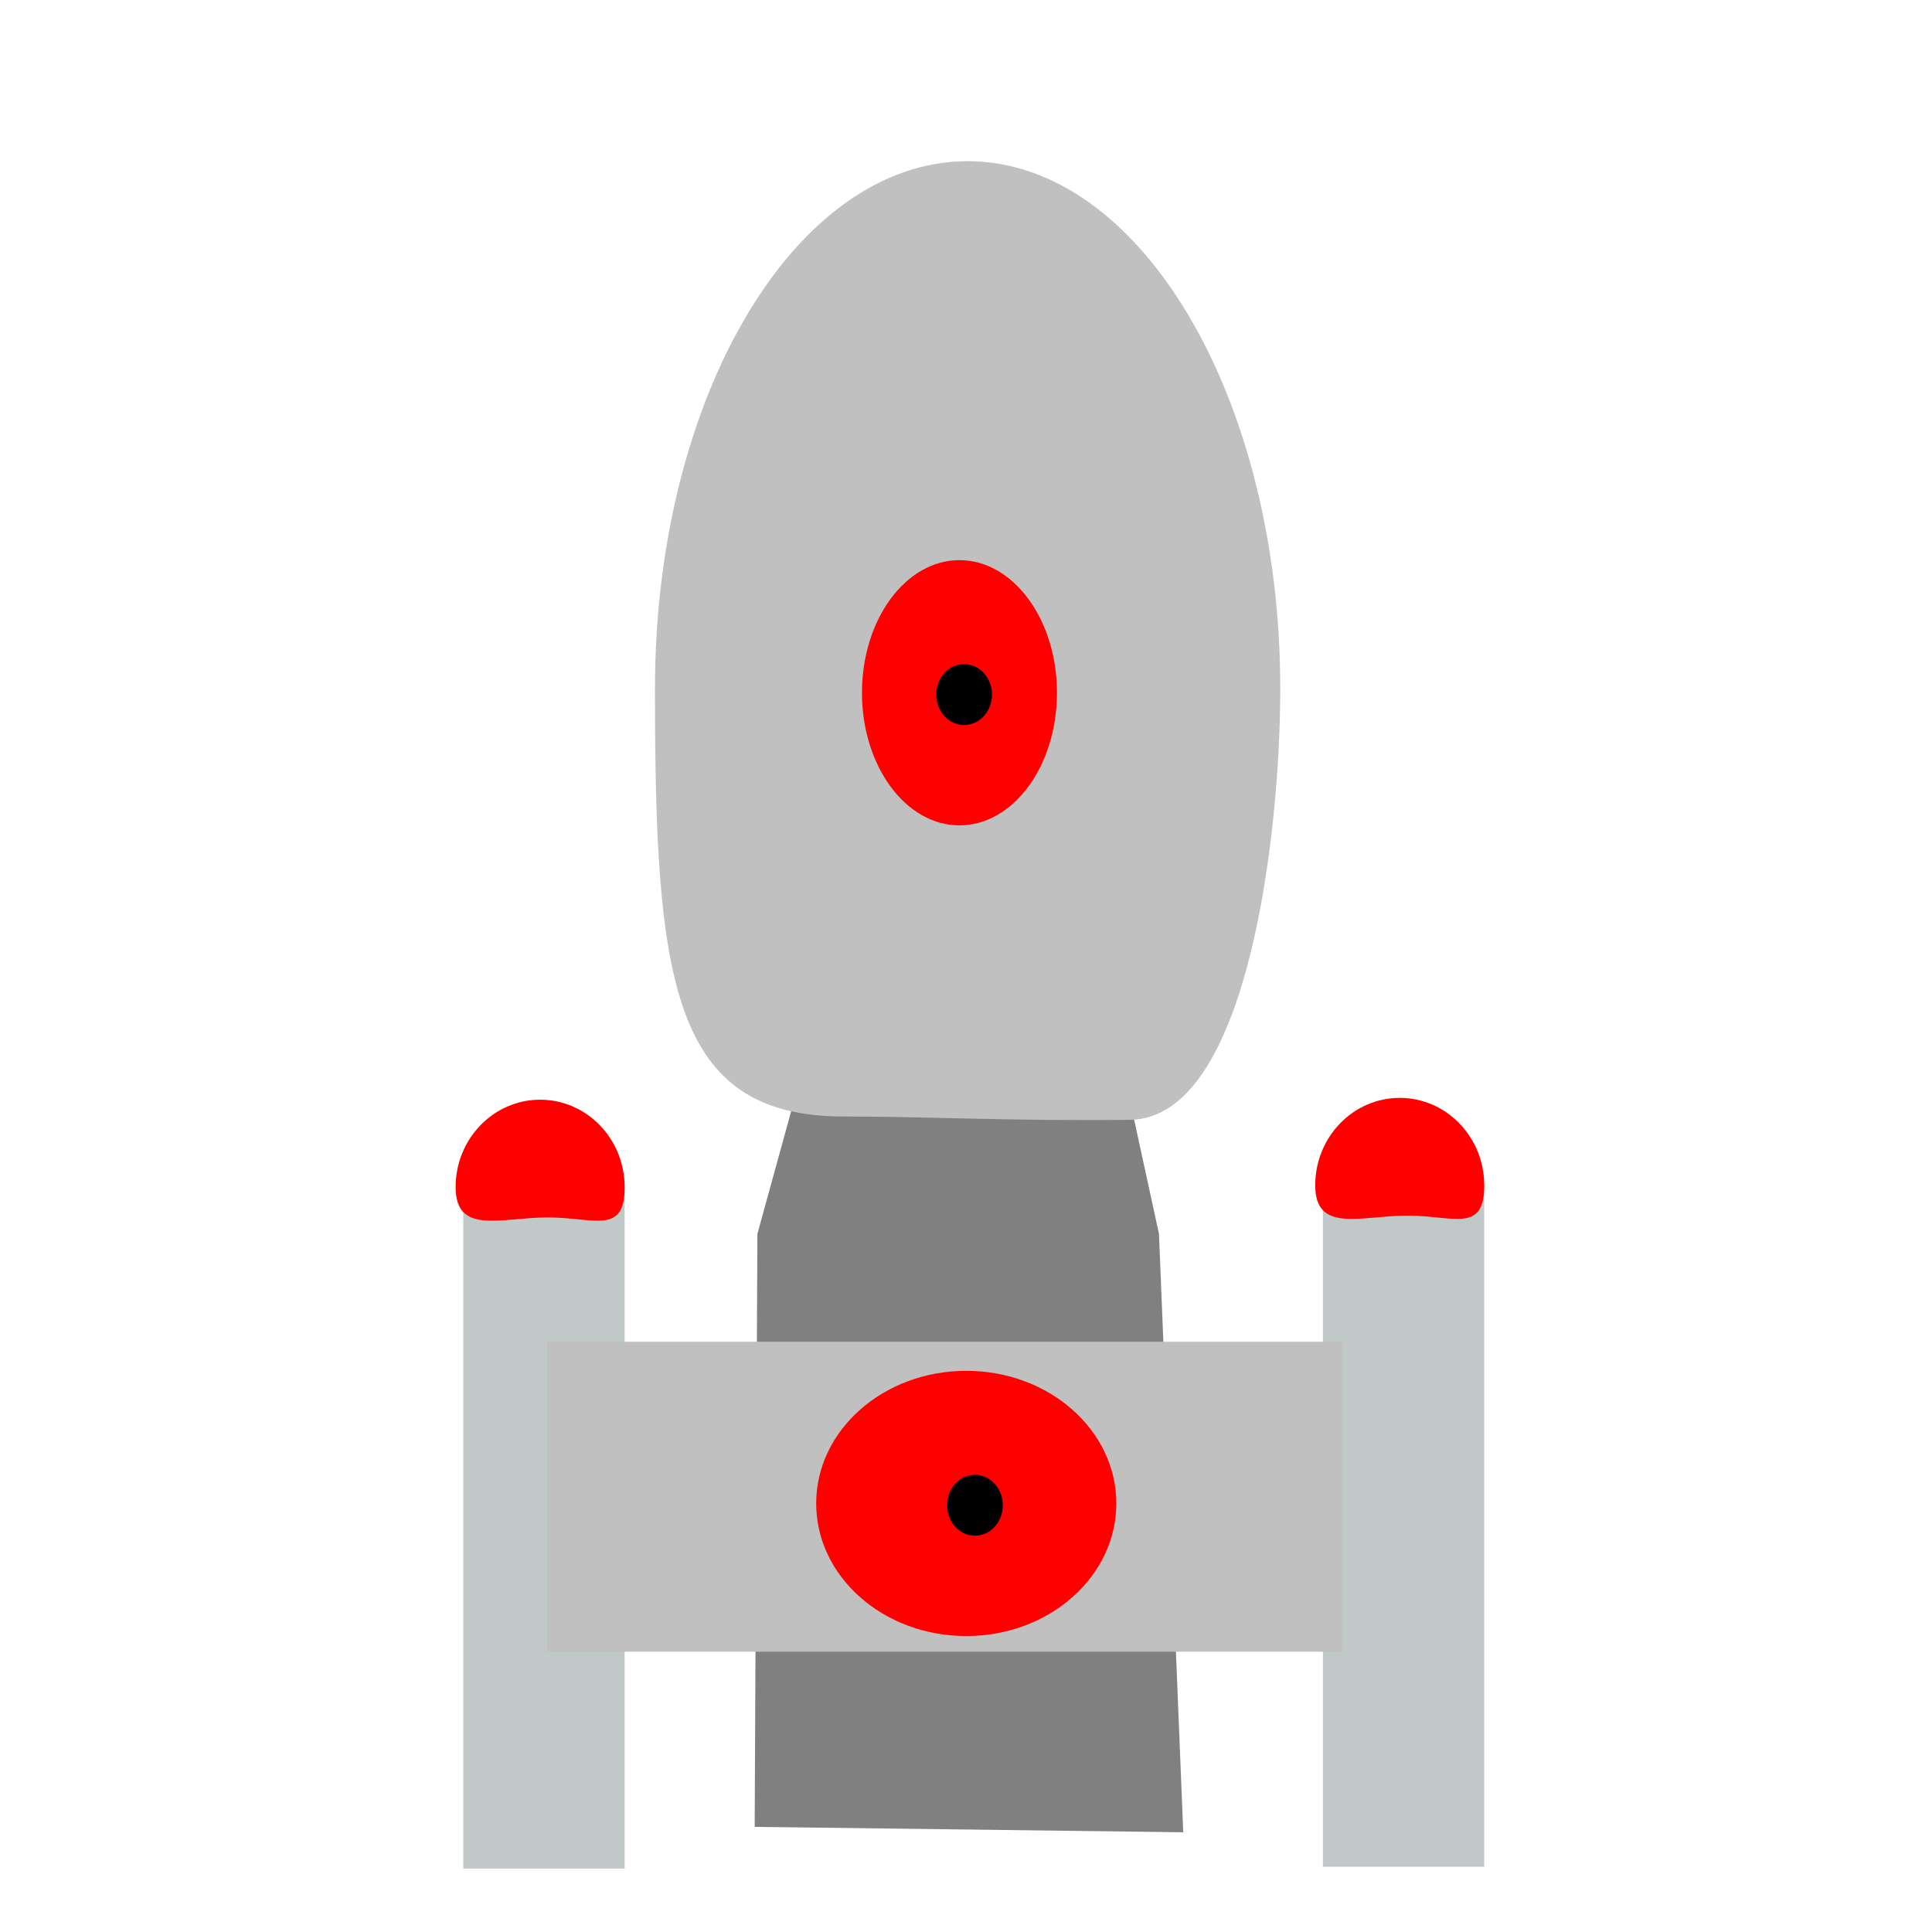
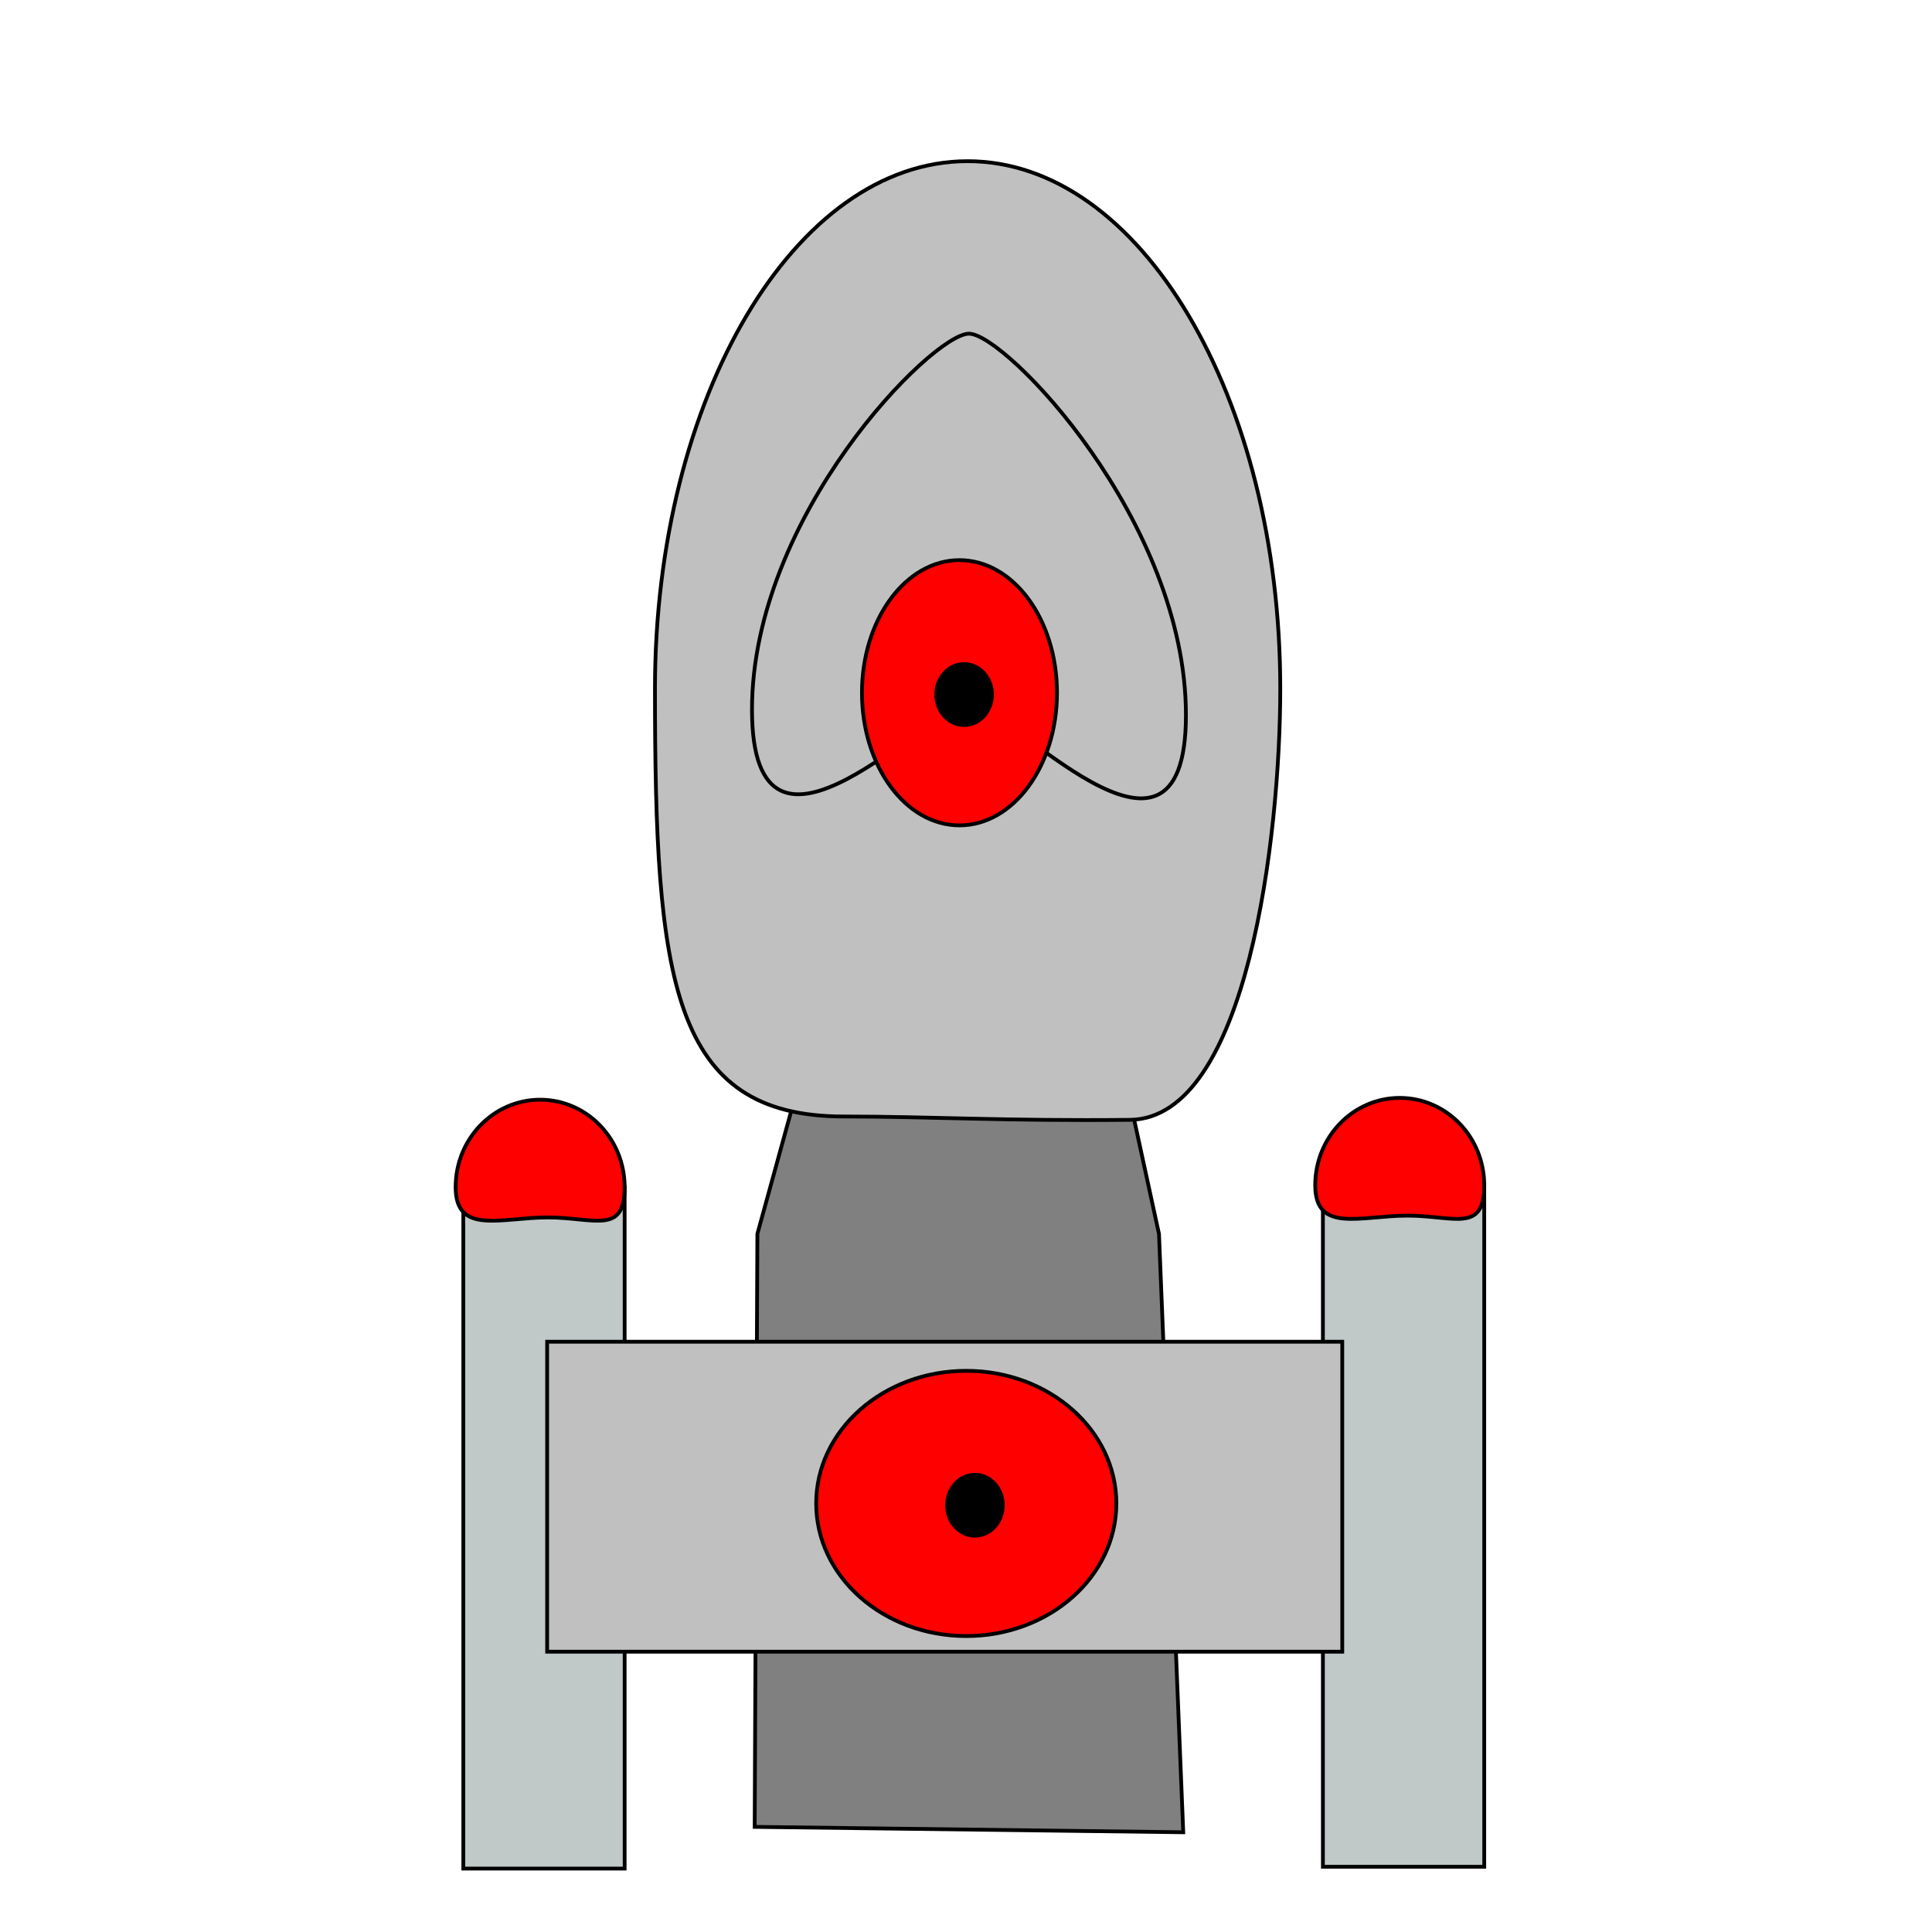
<svg xmlns="http://www.w3.org/2000/svg" xmlns:ns1="http://www.openswatchbook.org/uri/2009/osb" width="512" height="512" viewBox="0 0 135.467 135.467" version="1.1" id="svg8">
  <defs id="defs2">
    <linearGradient id="linearGradient6233" ns1:paint="solid">
      <stop style="stop-color:#ff0000;stop-opacity:1;" offset="0" id="stop6231" />
    </linearGradient>
  </defs>
  <g id="layer1" transform="translate(0,-161.5334)">
-     <ellipse style="fill:#c0c0c0;fill-opacity:1;stroke:none;stroke-width:0.347;stroke-opacity:1" id="path6357" cx="67.469" cy="204.49" rx="17.954" ry="21.072" />
-     <path style="fill:#808080;fill-opacity:1;stroke:none;stroke-width:0.265;stroke-opacity:1" d="m 56.696,235.012 h 21.734 l 2.835,13.04 1.701,41.955 -30.049,-0.378 0.189,-41.577 z" id="rect6314" />
-     <path style="fill:#c0c0c0;fill-opacity:1;stroke:none;stroke-width:1.086;stroke-opacity:1" d="m 256.428,42.715 c -45.761,0 -82.855,62.587 -82.855,139.793 -2e-5,77.206 4.28,113.377 50.041,113.377 22.88,0 42.774,1.23 75.816,0.883 31.221,-0.328 39.855,-75.657 39.855,-114.26 -2e-5,-77.206 -37.097,-139.793 -82.857,-139.793 z m 0.358,45.714 c 9.665,0 57.5,49.591 57.5,101.072 -1.4e-4,51.48 -47.835,-3.216 -57.5,-3.216 -9.665,0 -57.5,53.267 -57.5,1.787 -6e-5,-51.481 47.835,-99.643 57.5,-99.643 z" id="path3713" transform="matrix(0.2645833,0,0,0.2645833,0,161.5334)" />
-     <ellipse style="fill:#ff0000;fill-opacity:1;stroke:none;stroke-width:0.327;stroke-opacity:1" id="path4529" cx="67.276" cy="210.108" rx="6.837" ry="9.299" />
-     <ellipse style="fill:#000000;fill-opacity:1;stroke:none;stroke-width:0.327;stroke-opacity:1" id="path4533" cx="67.602" cy="210.234" rx="1.954" ry="2.136" />
-     <rect style="fill:#c0c8c8;fill-opacity:1;stroke:none;stroke-width:0.297;stroke-opacity:1" id="rect4552-4" width="11.312" height="47.782" x="32.486" y="244.771" />
-     <path style="fill:#ff0000;fill-opacity:1;stroke:none;stroke-width:0.243;stroke-opacity:1" d="m 43.799,244.771 c 10e-7,3.385 -2.114,2.126 -5.387,2.126 -3.273,0 -6.464,1.259 -6.464,-2.126 -2e-6,-3.385 2.653,-6.129 5.925,-6.129 3.273,0 5.925,2.744 5.925,6.129 z" id="path4556-8" />
-     <rect style="fill:#c0c8c8;fill-opacity:1;stroke:none;stroke-width:0.297;stroke-opacity:1" id="rect4552-0-0" width="11.312" height="47.782" x="92.759" y="244.644" />
-     <path style="fill:#ff0000;fill-opacity:1;stroke:none;stroke-width:0.243;stroke-opacity:1" d="m 104.072,244.644 c 0,3.385 -2.114,2.126 -5.387,2.126 -3.273,0 -6.464,1.259 -6.464,-2.126 0,-3.385 2.653,-6.129 5.925,-6.129 3.273,0 5.925,2.744 5.925,6.129 z" id="path4556-1-1" />
-     <rect style="fill:#c0c0c0;fill-opacity:1;stroke:none;stroke-width:0.265;stroke-opacity:1" id="rect6316" width="55.751" height="21.734" x="38.365" y="255.612" />
-     <ellipse style="fill:#ff0000;fill-opacity:1;stroke:none;stroke-width:0.406;stroke-opacity:1" id="path4529-4" ry="9.299" rx="10.523" cy="266.951" cx="67.752" />
-     <ellipse style="fill:#000000;fill-opacity:1;stroke:none;stroke-width:0.327;stroke-opacity:1" id="path4533-2" cx="68.361" cy="267.077" rx="1.954" ry="2.136" />
+     <ellipse style="fill:#c0c0c0;fill-opacity:1;stroke:#000000;stroke-width:0.265;stroke-opacity:1;stroke-miterlimit:4;stroke-dasharray:none" id="path6357" cx="67.469" cy="204.49" rx="17.954" ry="21.072" />
+     <path style="fill:#808080;fill-opacity:1;stroke:#000000;stroke-width:0.265;stroke-opacity:1;stroke-miterlimit:4;stroke-dasharray:none" d="m 56.696,235.012 h 21.734 l 2.835,13.04 1.701,41.955 -30.049,-0.378 0.189,-41.577 z" id="rect6314" />
+     <path style="fill:#c0c0c0;fill-opacity:1;stroke:#000000;stroke-width:1;stroke-opacity:1;stroke-miterlimit:4;stroke-dasharray:none" d="m 256.428,42.715 c -45.761,0 -82.855,62.587 -82.855,139.793 -2e-5,77.206 4.28,113.377 50.041,113.377 22.88,0 42.774,1.23 75.816,0.883 31.221,-0.328 39.855,-75.657 39.855,-114.26 -2e-5,-77.206 -37.097,-139.793 -82.857,-139.793 z m 0.358,45.714 c 9.665,0 57.5,49.591 57.5,101.072 -1.4e-4,51.48 -47.835,-3.216 -57.5,-3.216 -9.665,0 -57.5,53.267 -57.5,1.787 -6e-5,-51.481 47.835,-99.643 57.5,-99.643 z" id="path3713" transform="matrix(0.2645833,0,0,0.2645833,0,161.5334)" />
+     <ellipse style="fill:#ff0000;fill-opacity:1;stroke:#000000;stroke-width:0.265;stroke-opacity:1;stroke-miterlimit:4;stroke-dasharray:none" id="path4529" cx="67.276" cy="210.108" rx="6.837" ry="9.299" />
+     <ellipse style="fill:#000000;fill-opacity:1;stroke:#000000;stroke-width:0.265;stroke-opacity:1;stroke-miterlimit:4;stroke-dasharray:none" id="path4533" cx="67.602" cy="210.234" rx="1.954" ry="2.136" />
+     <rect style="fill:#c0c8c8;fill-opacity:1;stroke:#000000;stroke-width:0.265;stroke-opacity:1;stroke-miterlimit:4;stroke-dasharray:none" id="rect4552-4" width="11.312" height="47.782" x="32.486" y="244.771" />
+     <path style="fill:#ff0000;fill-opacity:1;stroke:#000000;stroke-width:0.265;stroke-opacity:1;stroke-miterlimit:4;stroke-dasharray:none" d="m 43.799,244.771 c 10e-7,3.385 -2.114,2.126 -5.387,2.126 -3.273,0 -6.464,1.259 -6.464,-2.126 -2e-6,-3.385 2.653,-6.129 5.925,-6.129 3.273,0 5.925,2.744 5.925,6.129 z" id="path4556-8" />
+     <rect style="fill:#c0c8c8;fill-opacity:1;stroke:#000000;stroke-width:0.265;stroke-opacity:1;stroke-miterlimit:4;stroke-dasharray:none" id="rect4552-0-0" width="11.312" height="47.782" x="92.759" y="244.644" />
+     <path style="fill:#ff0000;fill-opacity:1;stroke:#000000;stroke-width:0.265;stroke-opacity:1;stroke-miterlimit:4;stroke-dasharray:none" d="m 104.072,244.644 c 0,3.385 -2.114,2.126 -5.387,2.126 -3.273,0 -6.464,1.259 -6.464,-2.126 0,-3.385 2.653,-6.129 5.925,-6.129 3.273,0 5.925,2.744 5.925,6.129 z" id="path4556-1-1" />
+     <rect style="fill:#c0c0c0;fill-opacity:1;stroke:#000000;stroke-width:0.265;stroke-opacity:1;stroke-miterlimit:4;stroke-dasharray:none" id="rect6316" width="55.751" height="21.734" x="38.365" y="255.612" />
+     <ellipse style="fill:#ff0000;fill-opacity:1;stroke:#000000;stroke-width:0.265;stroke-opacity:1;stroke-miterlimit:4;stroke-dasharray:none" id="path4529-4" ry="9.299" rx="10.523" cy="266.951" cx="67.752" />
+     <ellipse style="fill:#000000;fill-opacity:1;stroke:#000000;stroke-width:0.265;stroke-opacity:1;stroke-miterlimit:4;stroke-dasharray:none" id="path4533-2" cx="68.361" cy="267.077" rx="1.954" ry="2.136" />
  </g>
</svg>
